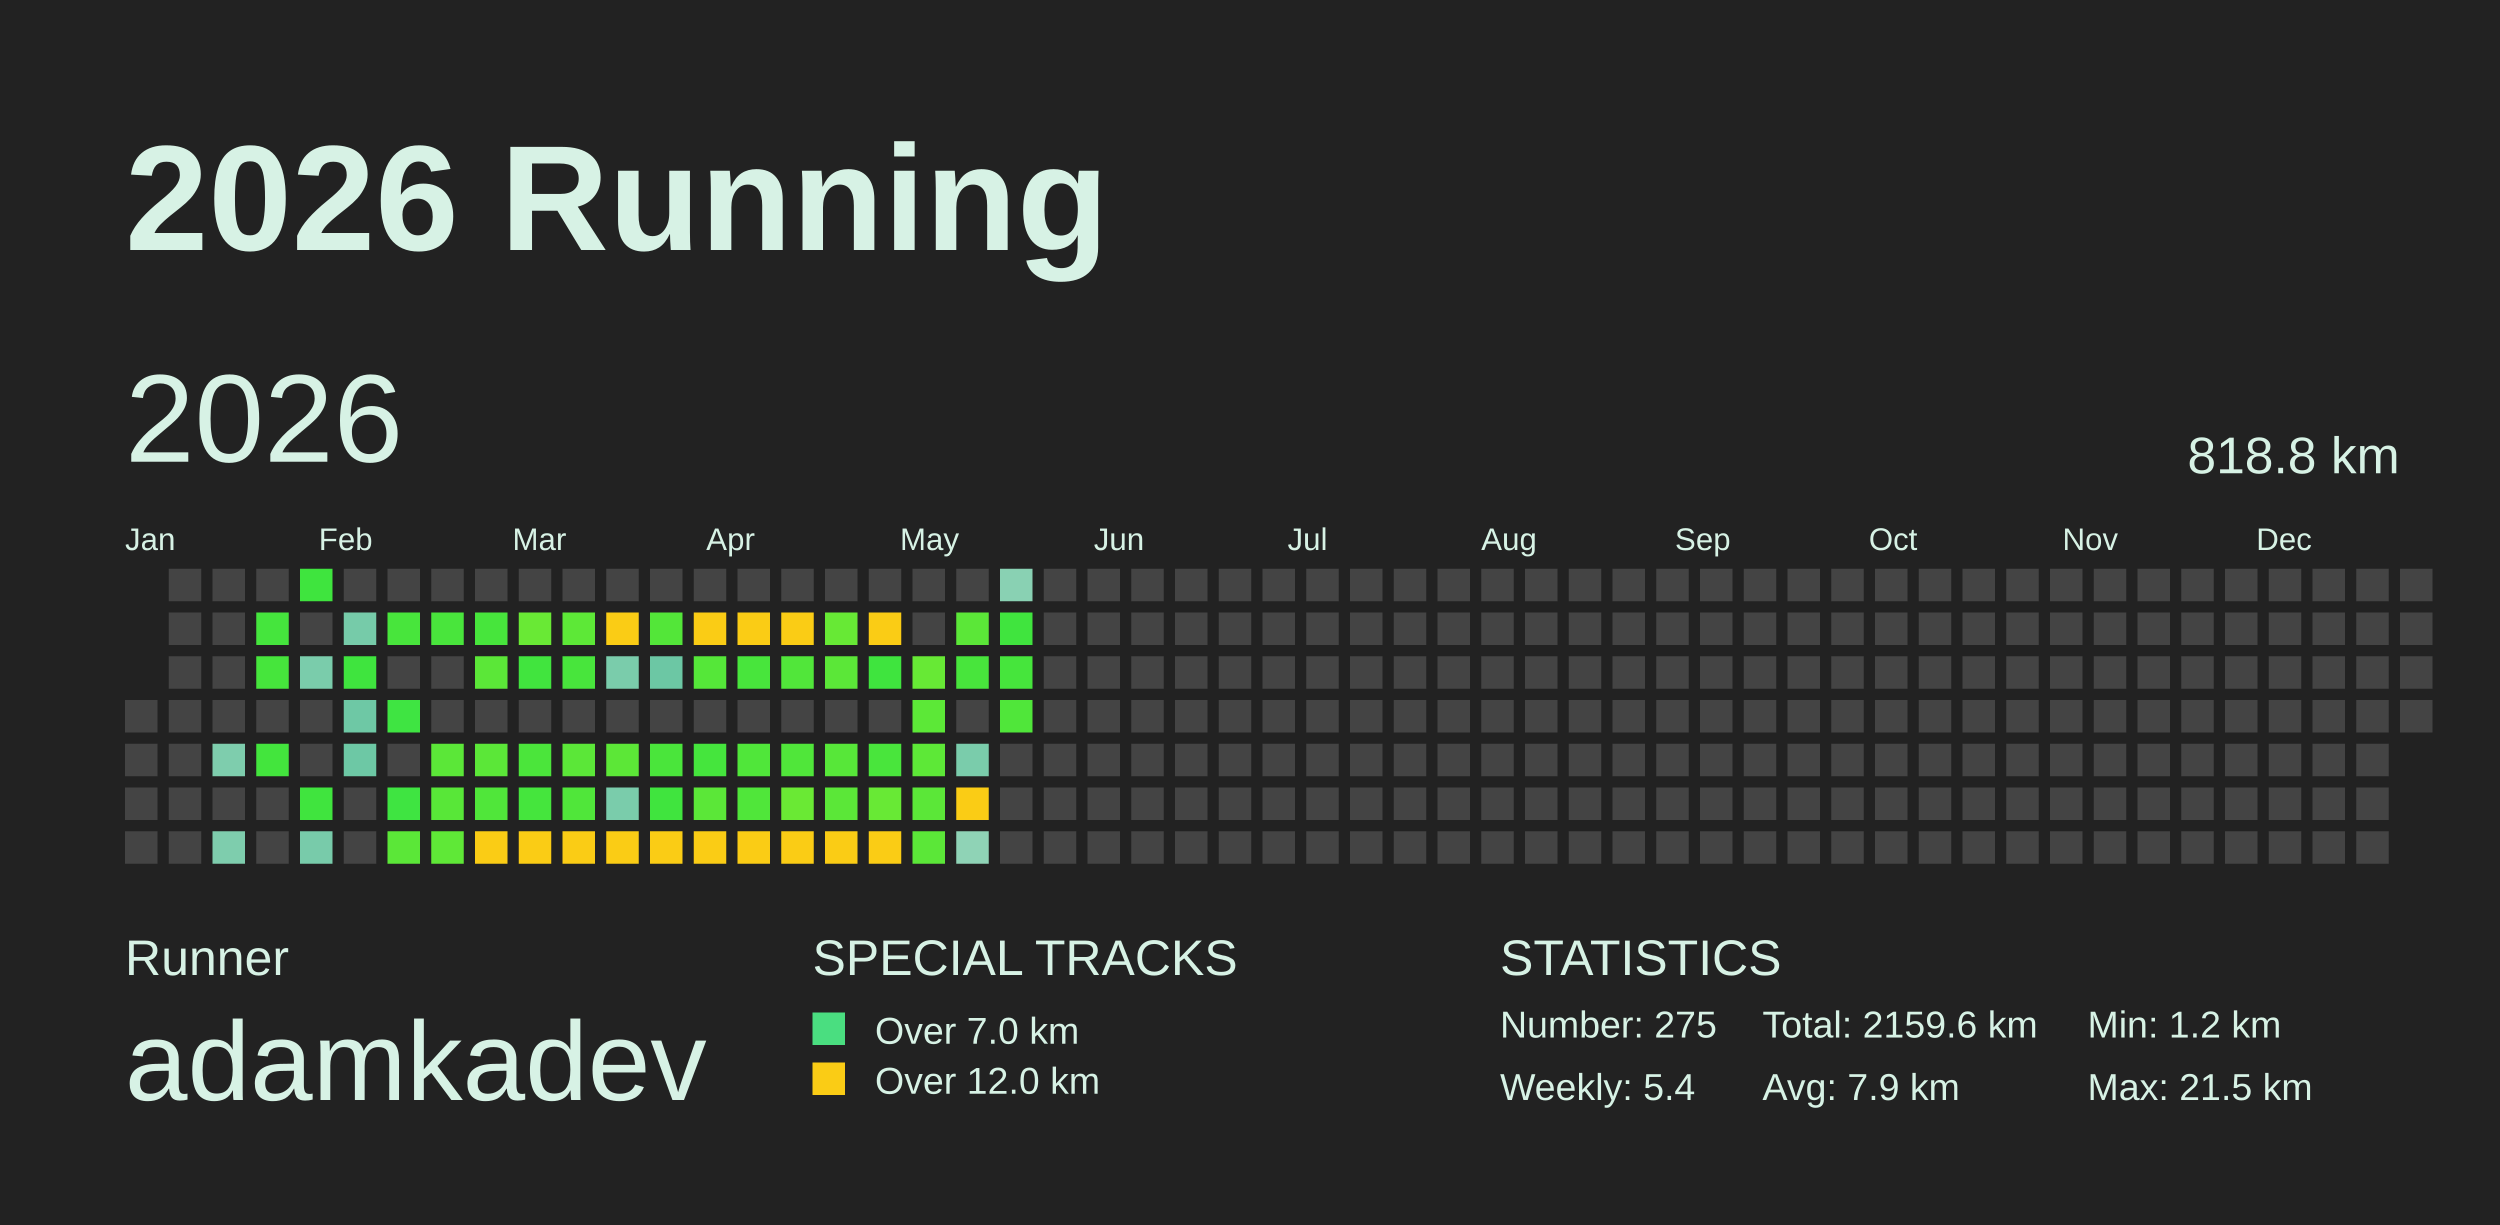
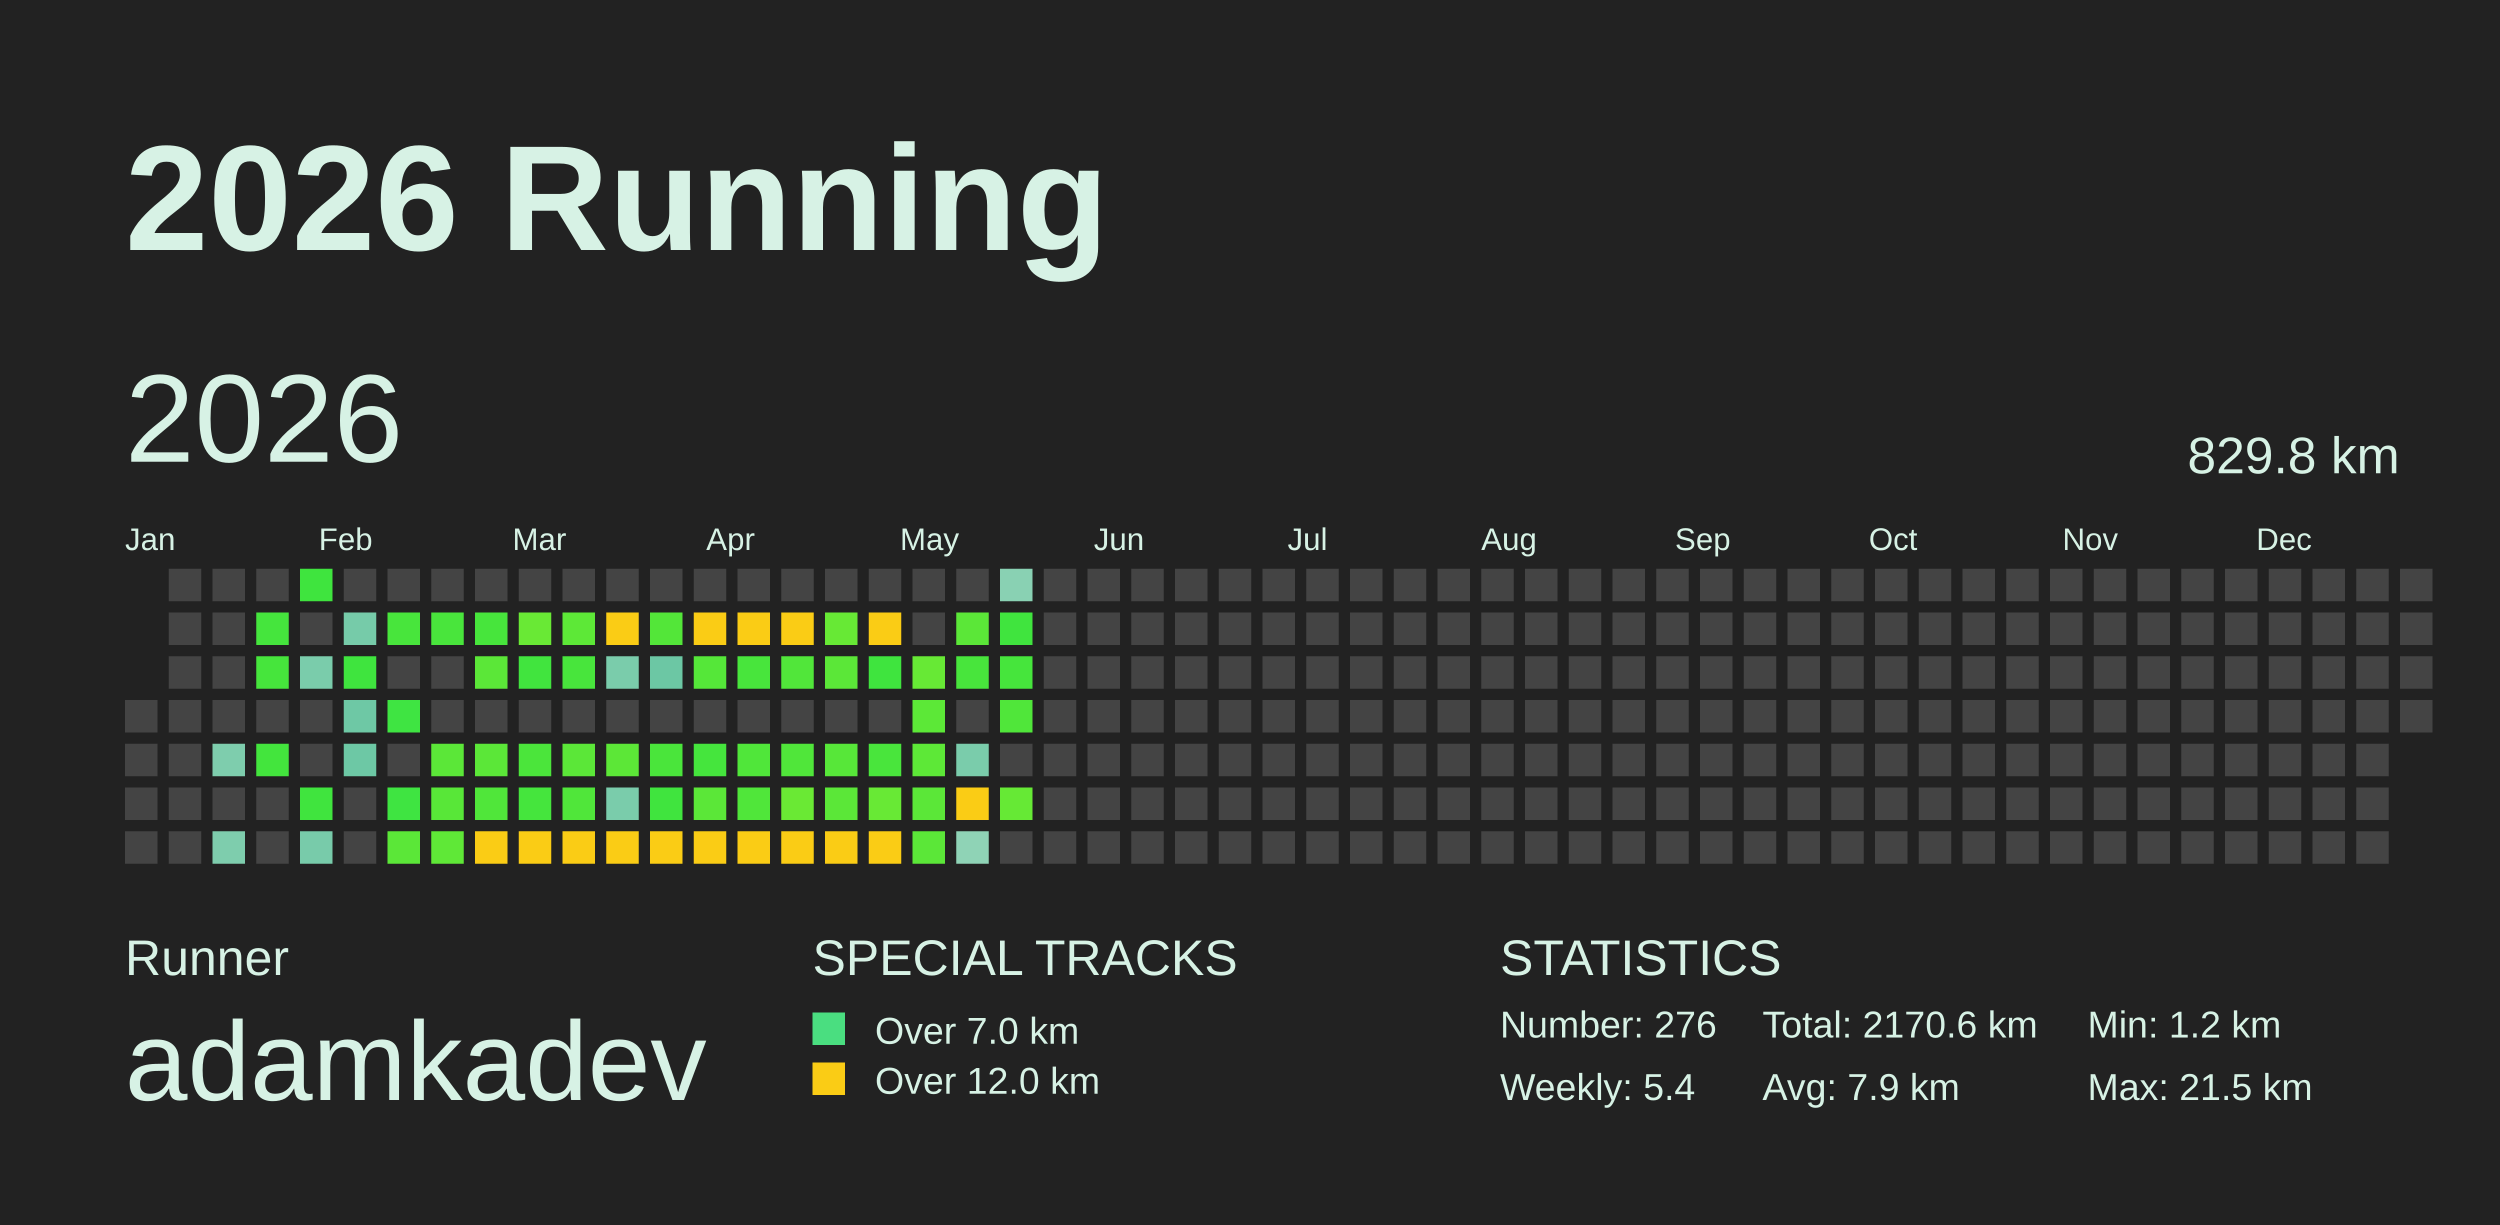
<svg xmlns="http://www.w3.org/2000/svg" baseProfile="full" height="98mm" version="1.1" viewBox="0,0,200,98" width="200mm">
  <defs>
    <pattern height="2" id="indoor-stripe" patternUnits="userSpaceOnUse" width="2">
      <line stroke="white" stroke-opacity="0.45" stroke-width="0.5" x1="0" x2="2" y1="2" y2="0" />
    </pattern>
  </defs>
  <rect fill="#222222" height="98" width="200" x="0" y="0" />
  <text fill="#D7F2E5" style="font-size:12px; font-family:Arial; font-weight:bold;" x="10" y="20">2026 Running</text>
  <text fill="#D7F2E5" style="font-size:4px; font-family:Arial" x="10" y="78">Runner</text>
  <text fill="#D7F2E5" style="font-size:9px; font-family:Arial" x="10" y="88">adamkadev</text>
  <text fill="#D7F2E5" style="font-size:4px; font-family:Arial" x="65" y="78">SPECIAL TRACKS</text>
  <rect fill="#4ADE80" height="2.6" width="2.6" x="65" y="81" />
  <text fill="#D7F2E5" style="font-size:3px; font-family:Arial" x="70" y="83.5">Over 7.0 km</text>
  <rect fill="#FACC15" height="2.6" width="2.6" x="65" y="85" />
  <text fill="#D7F2E5" style="font-size:3px; font-family:Arial" x="70" y="87.5">Over 12.0 km</text>
  <text fill="#D7F2E5" style="font-size:4px; font-family:Arial" x="120" y="78">STATISTICS</text>
-   <text fill="#D7F2E5" style="font-size:3px; font-family:Arial" x="120" y="83">Number: 275</text>
+   <text fill="#D7F2E5" style="font-size:3px; font-family:Arial" x="120" y="83">Number: 276</text>
  <text fill="#D7F2E5" style="font-size:3px; font-family:Arial" x="120" y="88">Weekly: 5.4</text>
-   <text fill="#D7F2E5" style="font-size:3px; font-family:Arial" x="141" y="83">Total: 2159.6 km</text>
+   <text fill="#D7F2E5" style="font-size:3px; font-family:Arial" x="141" y="83">Total: 2170.6 km</text>
  <text fill="#D7F2E5" style="font-size:3px; font-family:Arial" x="141" y="88">Avg: 7.9 km</text>
  <text fill="#D7F2E5" style="font-size:3px; font-family:Arial" x="167" y="83">Min: 1.2 km</text>
  <text fill="#D7F2E5" style="font-size:3px; font-family:Arial" x="167" y="88">Max: 21.5 km</text>
  <text dominant-baseline="hanging" fill="#D7F2E5" style="font-size:10.0px; font-family:Arial;" x="10" y="30">2026</text>
-   <text dominant-baseline="hanging" fill="#D7F2E5" style="font-size:4.125px; font-family:Arial;" x="175" y="35">818.8 km</text>
+   <text dominant-baseline="hanging" fill="#D7F2E5" style="font-size:4.125px; font-family:Arial;" x="175" y="35">829.8 km</text>
  <text fill="#D7F2E5" style="font-size:2.5px; font-family:Arial" x="10.0" y="44">Jan</text>
  <text fill="#D7F2E5" style="font-size:2.5px; font-family:Arial" x="25.5" y="44">Feb</text>
  <text fill="#D7F2E5" style="font-size:2.5px; font-family:Arial" x="41.0" y="44">Mar</text>
  <text fill="#D7F2E5" style="font-size:2.5px; font-family:Arial" x="56.5" y="44">Apr</text>
  <text fill="#D7F2E5" style="font-size:2.5px; font-family:Arial" x="72.0" y="44">May</text>
  <text fill="#D7F2E5" style="font-size:2.5px; font-family:Arial" x="87.5" y="44">Jun</text>
  <text fill="#D7F2E5" style="font-size:2.5px; font-family:Arial" x="103.0" y="44">Jul</text>
  <text fill="#D7F2E5" style="font-size:2.5px; font-family:Arial" x="118.5" y="44">Aug</text>
  <text fill="#D7F2E5" style="font-size:2.5px; font-family:Arial" x="134.0" y="44">Sep</text>
  <text fill="#D7F2E5" style="font-size:2.5px; font-family:Arial" x="149.5" y="44">Oct</text>
  <text fill="#D7F2E5" style="font-size:2.5px; font-family:Arial" x="165.0" y="44">Nov</text>
  <text fill="#D7F2E5" style="font-size:2.5px; font-family:Arial" x="180.5" y="44">Dec</text>
  <rect fill="#444444" height="2.6" width="2.6" x="10.0" y="56.0" />
  <rect fill="#444444" height="2.6" width="2.6" x="10.0" y="59.5" />
  <rect fill="#444444" height="2.6" width="2.6" x="10.0" y="63.0" />
  <rect fill="#444444" height="2.6" width="2.6" x="10.0" y="66.5" />
  <rect fill="#444444" height="2.6" width="2.6" x="13.5" y="45.5" />
  <rect fill="#444444" height="2.6" width="2.6" x="13.5" y="49.0" />
  <rect fill="#444444" height="2.6" width="2.6" x="13.5" y="52.5" />
  <rect fill="#444444" height="2.6" width="2.6" x="13.5" y="56.0" />
  <rect fill="#444444" height="2.6" width="2.6" x="13.5" y="59.5" />
  <rect fill="#444444" height="2.6" width="2.6" x="13.5" y="63.0" />
  <rect fill="#444444" height="2.6" width="2.6" x="13.5" y="66.5" />
  <rect fill="#444444" height="2.6" width="2.6" x="17.0" y="45.5" />
  <rect fill="#444444" height="2.6" width="2.6" x="17.0" y="49.0" />
  <rect fill="#444444" height="2.6" width="2.6" x="17.0" y="52.5" />
  <rect fill="#444444" height="2.6" width="2.6" x="17.0" y="56.0" />
  <rect fill="#7ecdad" height="2.6" width="2.6" x="17.0" y="59.5" />
  <rect fill="#444444" height="2.6" width="2.6" x="17.0" y="63.0" />
  <rect fill="#7ecdad" height="2.6" width="2.6" x="17.0" y="66.5" />
  <rect fill="#444444" height="2.6" width="2.6" x="20.5" y="45.5" />
  <rect fill="#45e53d" height="2.6" width="2.6" x="20.5" y="49.0" />
  <rect fill="#46e53c" height="2.6" width="2.6" x="20.5" y="52.5" />
  <rect fill="#444444" height="2.6" width="2.6" x="20.5" y="56.0" />
  <rect fill="#43e53d" height="2.6" width="2.6" x="20.5" y="59.5" />
  <rect fill="#444444" height="2.6" width="2.6" x="20.5" y="63.0" />
  <rect fill="#444444" height="2.6" width="2.6" x="20.5" y="66.5" />
  <rect fill="#3fe43e" height="2.6" width="2.6" x="24.0" y="45.5" />
  <rect fill="#444444" height="2.6" width="2.6" x="24.0" y="49.0" />
  <rect fill="#7accab" height="2.6" width="2.6" x="24.0" y="52.5" />
  <rect fill="#444444" height="2.6" width="2.6" x="24.0" y="56.0" />
  <rect fill="#444444" height="2.6" width="2.6" x="24.0" y="59.5" />
  <rect fill="#40e43e" height="2.6" width="2.6" x="24.0" y="63.0" />
  <rect fill="#78cbaa" height="2.6" width="2.6" x="24.0" y="66.5" />
  <rect fill="#444444" height="2.6" width="2.6" x="27.5" y="45.5" />
  <rect fill="#76cba9" height="2.6" width="2.6" x="27.5" y="49.0" />
  <rect fill="#3fe43e" height="2.6" width="2.6" x="27.5" y="52.5" />
  <rect fill="#6ec8a5" height="2.6" width="2.6" x="27.5" y="56.0" />
  <rect fill="#6dc8a5" height="2.6" width="2.6" x="27.5" y="59.5" />
  <rect fill="#444444" height="2.6" width="2.6" x="27.5" y="63.0" />
  <rect fill="#444444" height="2.6" width="2.6" x="27.5" y="66.5" />
  <rect fill="#444444" height="2.6" width="2.6" x="31.0" y="45.5" />
  <rect fill="#48e53c" height="2.6" width="2.6" x="31.0" y="49.0" />
  <rect fill="#444444" height="2.6" width="2.6" x="31.0" y="52.5" />
  <rect fill="#3fe442" height="2.6" width="2.6" x="31.0" y="56.0" />
  <rect fill="#444444" height="2.6" width="2.6" x="31.0" y="59.5" />
  <rect fill="#3fe441" height="2.6" width="2.6" x="31.0" y="63.0" />
  <rect fill="#5be738" height="2.6" width="2.6" x="31.0" y="66.5" />
  <rect fill="#444444" height="2.6" width="2.6" x="34.5" y="45.5" />
  <rect fill="#49e53c" height="2.6" width="2.6" x="34.5" y="49.0" />
  <rect fill="#444444" height="2.6" width="2.6" x="34.5" y="52.5" />
  <rect fill="#444444" height="2.6" width="2.6" x="34.5" y="56.0" />
  <rect fill="#5be738" height="2.6" width="2.6" x="34.5" y="59.5" />
  <rect fill="#58e738" height="2.6" width="2.6" x="34.5" y="63.0" />
  <rect fill="#5fe837" height="2.6" width="2.6" x="34.5" y="66.5" />
  <rect fill="#444444" height="2.6" width="2.6" x="38.0" y="45.5" />
  <rect fill="#47e53c" height="2.6" width="2.6" x="38.0" y="49.0" />
  <rect fill="#5be738" height="2.6" width="2.6" x="38.0" y="52.5" />
  <rect fill="#444444" height="2.6" width="2.6" x="38.0" y="56.0" />
  <rect fill="#5be738" height="2.6" width="2.6" x="38.0" y="59.5" />
  <rect fill="#50e63a" height="2.6" width="2.6" x="38.0" y="63.0" />
  <rect fill="#FACC15" height="2.6" width="2.6" x="38.0" y="66.5" />
  <rect fill="#444444" height="2.6" width="2.6" x="41.5" y="45.5" />
  <rect fill="#69e935" height="2.6" width="2.6" x="41.5" y="49.0" />
  <rect fill="#41e43e" height="2.6" width="2.6" x="41.5" y="52.5" />
  <rect fill="#444444" height="2.6" width="2.6" x="41.5" y="56.0" />
  <rect fill="#4be53b" height="2.6" width="2.6" x="41.5" y="59.5" />
  <rect fill="#45e53d" height="2.6" width="2.6" x="41.5" y="63.0" />
  <rect fill="#FACC15" height="2.6" width="2.6" x="41.5" y="66.5" />
  <rect fill="#444444" height="2.6" width="2.6" x="45.0" y="45.5" />
  <rect fill="#5de837" height="2.6" width="2.6" x="45.0" y="49.0" />
  <rect fill="#48e53c" height="2.6" width="2.6" x="45.0" y="52.5" />
  <rect fill="#444444" height="2.6" width="2.6" x="45.0" y="56.0" />
  <rect fill="#5be738" height="2.6" width="2.6" x="45.0" y="59.5" />
  <rect fill="#50e63a" height="2.6" width="2.6" x="45.0" y="63.0" />
  <rect fill="#FACC15" height="2.6" width="2.6" x="45.0" y="66.5" />
  <rect fill="#444444" height="2.6" width="2.6" x="48.5" y="45.5" />
  <rect fill="#FACC15" height="2.6" width="2.6" x="48.5" y="49.0" />
  <rect fill="#7accab" height="2.6" width="2.6" x="48.5" y="52.5" />
  <rect fill="#444444" height="2.6" width="2.6" x="48.5" y="56.0" />
  <rect fill="#5ce737" height="2.6" width="2.6" x="48.5" y="59.5" />
  <rect fill="#7accab" height="2.6" width="2.6" x="48.5" y="63.0" />
  <rect fill="#FACC15" height="2.6" width="2.6" x="48.5" y="66.5" />
  <rect fill="#444444" height="2.6" width="2.6" x="52.0" y="45.5" />
  <rect fill="#53e639" height="2.6" width="2.6" x="52.0" y="49.0" />
  <rect fill="#6cc7a4" height="2.6" width="2.6" x="52.0" y="52.5" />
  <rect fill="#444444" height="2.6" width="2.6" x="52.0" y="56.0" />
  <rect fill="#4ae53b" height="2.6" width="2.6" x="52.0" y="59.5" />
  <rect fill="#40e43e" height="2.6" width="2.6" x="52.0" y="63.0" />
  <rect fill="#FACC15" height="2.6" width="2.6" x="52.0" y="66.5" />
  <rect fill="#444444" height="2.6" width="2.6" x="55.5" y="45.5" />
  <rect fill="#FACC15" height="2.6" width="2.6" x="55.5" y="49.0" />
  <rect fill="#55e739" height="2.6" width="2.6" x="55.5" y="52.5" />
  <rect fill="#444444" height="2.6" width="2.6" x="55.5" y="56.0" />
  <rect fill="#45e53d" height="2.6" width="2.6" x="55.5" y="59.5" />
  <rect fill="#5be738" height="2.6" width="2.6" x="55.5" y="63.0" />
  <rect fill="#FACC15" height="2.6" width="2.6" x="55.5" y="66.5" />
  <rect fill="#444444" height="2.6" width="2.6" x="59.0" y="45.5" />
  <rect fill="#FACC15" height="2.6" width="2.6" x="59.0" y="49.0" />
  <rect fill="#48e53c" height="2.6" width="2.6" x="59.0" y="52.5" />
  <rect fill="#444444" height="2.6" width="2.6" x="59.0" y="56.0" />
  <rect fill="#50e63a" height="2.6" width="2.6" x="59.0" y="59.5" />
  <rect fill="#50e63a" height="2.6" width="2.6" x="59.0" y="63.0" />
  <rect fill="#FACC15" height="2.6" width="2.6" x="59.0" y="66.5" />
  <rect fill="#444444" height="2.6" width="2.6" x="62.5" y="45.5" />
  <rect fill="#FACC15" height="2.6" width="2.6" x="62.5" y="49.0" />
  <rect fill="#51e63a" height="2.6" width="2.6" x="62.5" y="52.5" />
  <rect fill="#444444" height="2.6" width="2.6" x="62.5" y="56.0" />
  <rect fill="#50e63a" height="2.6" width="2.6" x="62.5" y="59.5" />
  <rect fill="#6ae934" height="2.6" width="2.6" x="62.5" y="63.0" />
  <rect fill="#FACC15" height="2.6" width="2.6" x="62.5" y="66.5" />
  <rect fill="#444444" height="2.6" width="2.6" x="66.0" y="45.5" />
  <rect fill="#67e935" height="2.6" width="2.6" x="66.0" y="49.0" />
  <rect fill="#5be738" height="2.6" width="2.6" x="66.0" y="52.5" />
  <rect fill="#444444" height="2.6" width="2.6" x="66.0" y="56.0" />
  <rect fill="#57e739" height="2.6" width="2.6" x="66.0" y="59.5" />
  <rect fill="#5be738" height="2.6" width="2.6" x="66.0" y="63.0" />
  <rect fill="#FACC15" height="2.6" width="2.6" x="66.0" y="66.5" />
  <rect fill="#444444" height="2.6" width="2.6" x="69.5" y="45.5" />
  <rect fill="#FACC15" height="2.6" width="2.6" x="69.5" y="49.0" />
  <rect fill="#3fe43e" height="2.6" width="2.6" x="69.5" y="52.5" />
  <rect fill="#444444" height="2.6" width="2.6" x="69.5" y="56.0" />
  <rect fill="#49e53c" height="2.6" width="2.6" x="69.5" y="59.5" />
  <rect fill="#68e935" height="2.6" width="2.6" x="69.5" y="63.0" />
  <rect fill="#FACC15" height="2.6" width="2.6" x="69.5" y="66.5" />
  <rect fill="#444444" height="2.6" width="2.6" x="73.0" y="45.5" />
  <rect fill="#444444" height="2.6" width="2.6" x="73.0" y="49.0" />
  <rect fill="#67e935" height="2.6" width="2.6" x="73.0" y="52.5" />
  <rect fill="#5ce837" height="2.6" width="2.6" x="73.0" y="56.0" />
  <rect fill="#5de837" height="2.6" width="2.6" x="73.0" y="59.5" />
  <rect fill="#5be738" height="2.6" width="2.6" x="73.0" y="63.0" />
  <rect fill="#5be738" height="2.6" width="2.6" x="73.0" y="66.5" />
  <rect fill="#444444" height="2.6" width="2.6" x="76.5" y="45.5" />
  <rect fill="#5be738" height="2.6" width="2.6" x="76.5" y="49.0" />
  <rect fill="#48e53c" height="2.6" width="2.6" x="76.5" y="52.5" />
  <rect fill="#444444" height="2.6" width="2.6" x="76.5" y="56.0" />
  <rect fill="#7accab" height="2.6" width="2.6" x="76.5" y="59.5" />
  <rect fill="#FACC15" height="2.6" width="2.6" x="76.5" y="63.0" />
  <rect fill="#8fd3b6" height="2.6" width="2.6" x="76.5" y="66.5" />
  <rect fill="#89d1b3" height="2.6" width="2.6" x="80.0" y="45.5" />
  <rect fill="#40e43e" height="2.6" width="2.6" x="80.0" y="49.0" />
  <rect fill="#46e53c" height="2.6" width="2.6" x="80.0" y="52.5" />
  <rect fill="#50e63a" height="2.6" width="2.6" x="80.0" y="56.0" />
  <rect fill="#444444" height="2.6" width="2.6" x="80.0" y="59.5" />
-   <rect fill="#444444" height="2.6" width="2.6" x="80.0" y="63.0" />
+   <rect fill="#66e935" height="2.6" width="2.6" x="80.0" y="63.0" />
  <rect fill="#444444" height="2.6" width="2.6" x="80.0" y="66.5" />
  <rect fill="#444444" height="2.6" width="2.6" x="83.5" y="45.5" />
  <rect fill="#444444" height="2.6" width="2.6" x="83.5" y="49.0" />
  <rect fill="#444444" height="2.6" width="2.6" x="83.5" y="52.5" />
  <rect fill="#444444" height="2.6" width="2.6" x="83.5" y="56.0" />
  <rect fill="#444444" height="2.6" width="2.6" x="83.5" y="59.5" />
  <rect fill="#444444" height="2.6" width="2.6" x="83.5" y="63.0" />
  <rect fill="#444444" height="2.6" width="2.6" x="83.5" y="66.5" />
  <rect fill="#444444" height="2.6" width="2.6" x="87.0" y="45.5" />
  <rect fill="#444444" height="2.6" width="2.6" x="87.0" y="49.0" />
  <rect fill="#444444" height="2.6" width="2.6" x="87.0" y="52.5" />
  <rect fill="#444444" height="2.6" width="2.6" x="87.0" y="56.0" />
  <rect fill="#444444" height="2.6" width="2.6" x="87.0" y="59.5" />
  <rect fill="#444444" height="2.6" width="2.6" x="87.0" y="63.0" />
  <rect fill="#444444" height="2.6" width="2.6" x="87.0" y="66.5" />
  <rect fill="#444444" height="2.6" width="2.6" x="90.5" y="45.5" />
  <rect fill="#444444" height="2.6" width="2.6" x="90.5" y="49.0" />
  <rect fill="#444444" height="2.6" width="2.6" x="90.5" y="52.5" />
  <rect fill="#444444" height="2.6" width="2.6" x="90.5" y="56.0" />
  <rect fill="#444444" height="2.6" width="2.6" x="90.5" y="59.5" />
  <rect fill="#444444" height="2.6" width="2.6" x="90.5" y="63.0" />
  <rect fill="#444444" height="2.6" width="2.6" x="90.5" y="66.5" />
  <rect fill="#444444" height="2.6" width="2.6" x="94.0" y="45.5" />
  <rect fill="#444444" height="2.6" width="2.6" x="94.0" y="49.0" />
  <rect fill="#444444" height="2.6" width="2.6" x="94.0" y="52.5" />
  <rect fill="#444444" height="2.6" width="2.6" x="94.0" y="56.0" />
  <rect fill="#444444" height="2.6" width="2.6" x="94.0" y="59.5" />
  <rect fill="#444444" height="2.6" width="2.6" x="94.0" y="63.0" />
  <rect fill="#444444" height="2.6" width="2.6" x="94.0" y="66.5" />
  <rect fill="#444444" height="2.6" width="2.6" x="97.5" y="45.5" />
  <rect fill="#444444" height="2.6" width="2.6" x="97.5" y="49.0" />
  <rect fill="#444444" height="2.6" width="2.6" x="97.5" y="52.5" />
  <rect fill="#444444" height="2.6" width="2.6" x="97.5" y="56.0" />
  <rect fill="#444444" height="2.6" width="2.6" x="97.5" y="59.5" />
  <rect fill="#444444" height="2.6" width="2.6" x="97.5" y="63.0" />
  <rect fill="#444444" height="2.6" width="2.6" x="97.5" y="66.5" />
  <rect fill="#444444" height="2.6" width="2.6" x="101.0" y="45.5" />
  <rect fill="#444444" height="2.6" width="2.6" x="101.0" y="49.0" />
  <rect fill="#444444" height="2.6" width="2.6" x="101.0" y="52.5" />
  <rect fill="#444444" height="2.6" width="2.6" x="101.0" y="56.0" />
  <rect fill="#444444" height="2.6" width="2.6" x="101.0" y="59.5" />
  <rect fill="#444444" height="2.6" width="2.6" x="101.0" y="63.0" />
  <rect fill="#444444" height="2.6" width="2.6" x="101.0" y="66.5" />
  <rect fill="#444444" height="2.6" width="2.6" x="104.5" y="45.5" />
  <rect fill="#444444" height="2.6" width="2.6" x="104.5" y="49.0" />
  <rect fill="#444444" height="2.6" width="2.6" x="104.5" y="52.5" />
  <rect fill="#444444" height="2.6" width="2.6" x="104.5" y="56.0" />
  <rect fill="#444444" height="2.6" width="2.6" x="104.5" y="59.5" />
  <rect fill="#444444" height="2.6" width="2.6" x="104.5" y="63.0" />
  <rect fill="#444444" height="2.6" width="2.6" x="104.5" y="66.5" />
  <rect fill="#444444" height="2.6" width="2.6" x="108.0" y="45.5" />
  <rect fill="#444444" height="2.6" width="2.6" x="108.0" y="49.0" />
  <rect fill="#444444" height="2.6" width="2.6" x="108.0" y="52.5" />
  <rect fill="#444444" height="2.6" width="2.6" x="108.0" y="56.0" />
  <rect fill="#444444" height="2.6" width="2.6" x="108.0" y="59.5" />
  <rect fill="#444444" height="2.6" width="2.6" x="108.0" y="63.0" />
  <rect fill="#444444" height="2.6" width="2.6" x="108.0" y="66.5" />
  <rect fill="#444444" height="2.6" width="2.6" x="111.5" y="45.5" />
  <rect fill="#444444" height="2.6" width="2.6" x="111.5" y="49.0" />
  <rect fill="#444444" height="2.6" width="2.6" x="111.5" y="52.5" />
  <rect fill="#444444" height="2.6" width="2.6" x="111.5" y="56.0" />
  <rect fill="#444444" height="2.6" width="2.6" x="111.5" y="59.5" />
  <rect fill="#444444" height="2.6" width="2.6" x="111.5" y="63.0" />
  <rect fill="#444444" height="2.6" width="2.6" x="111.5" y="66.5" />
  <rect fill="#444444" height="2.6" width="2.6" x="115.0" y="45.5" />
  <rect fill="#444444" height="2.6" width="2.6" x="115.0" y="49.0" />
  <rect fill="#444444" height="2.6" width="2.6" x="115.0" y="52.5" />
  <rect fill="#444444" height="2.6" width="2.6" x="115.0" y="56.0" />
  <rect fill="#444444" height="2.6" width="2.6" x="115.0" y="59.5" />
  <rect fill="#444444" height="2.6" width="2.6" x="115.0" y="63.0" />
  <rect fill="#444444" height="2.6" width="2.6" x="115.0" y="66.5" />
  <rect fill="#444444" height="2.6" width="2.6" x="118.5" y="45.5" />
  <rect fill="#444444" height="2.6" width="2.6" x="118.5" y="49.0" />
  <rect fill="#444444" height="2.6" width="2.6" x="118.5" y="52.5" />
  <rect fill="#444444" height="2.6" width="2.6" x="118.5" y="56.0" />
  <rect fill="#444444" height="2.6" width="2.6" x="118.5" y="59.5" />
  <rect fill="#444444" height="2.6" width="2.6" x="118.5" y="63.0" />
  <rect fill="#444444" height="2.6" width="2.6" x="118.5" y="66.5" />
  <rect fill="#444444" height="2.6" width="2.6" x="122.0" y="45.5" />
  <rect fill="#444444" height="2.6" width="2.6" x="122.0" y="49.0" />
  <rect fill="#444444" height="2.6" width="2.6" x="122.0" y="52.5" />
  <rect fill="#444444" height="2.6" width="2.6" x="122.0" y="56.0" />
  <rect fill="#444444" height="2.6" width="2.6" x="122.0" y="59.5" />
  <rect fill="#444444" height="2.6" width="2.6" x="122.0" y="63.0" />
  <rect fill="#444444" height="2.6" width="2.6" x="122.0" y="66.5" />
  <rect fill="#444444" height="2.6" width="2.6" x="125.5" y="45.5" />
  <rect fill="#444444" height="2.6" width="2.6" x="125.5" y="49.0" />
  <rect fill="#444444" height="2.6" width="2.6" x="125.5" y="52.5" />
  <rect fill="#444444" height="2.6" width="2.6" x="125.5" y="56.0" />
  <rect fill="#444444" height="2.6" width="2.6" x="125.5" y="59.5" />
  <rect fill="#444444" height="2.6" width="2.6" x="125.5" y="63.0" />
  <rect fill="#444444" height="2.6" width="2.6" x="125.5" y="66.5" />
  <rect fill="#444444" height="2.6" width="2.6" x="129.0" y="45.5" />
  <rect fill="#444444" height="2.6" width="2.6" x="129.0" y="49.0" />
  <rect fill="#444444" height="2.6" width="2.6" x="129.0" y="52.5" />
  <rect fill="#444444" height="2.6" width="2.6" x="129.0" y="56.0" />
  <rect fill="#444444" height="2.6" width="2.6" x="129.0" y="59.5" />
  <rect fill="#444444" height="2.6" width="2.6" x="129.0" y="63.0" />
  <rect fill="#444444" height="2.6" width="2.6" x="129.0" y="66.5" />
  <rect fill="#444444" height="2.6" width="2.6" x="132.5" y="45.5" />
  <rect fill="#444444" height="2.6" width="2.6" x="132.5" y="49.0" />
  <rect fill="#444444" height="2.6" width="2.6" x="132.5" y="52.5" />
  <rect fill="#444444" height="2.6" width="2.6" x="132.5" y="56.0" />
  <rect fill="#444444" height="2.6" width="2.6" x="132.5" y="59.5" />
  <rect fill="#444444" height="2.6" width="2.6" x="132.5" y="63.0" />
  <rect fill="#444444" height="2.6" width="2.6" x="132.5" y="66.5" />
  <rect fill="#444444" height="2.6" width="2.6" x="136.0" y="45.5" />
  <rect fill="#444444" height="2.6" width="2.6" x="136.0" y="49.0" />
  <rect fill="#444444" height="2.6" width="2.6" x="136.0" y="52.5" />
  <rect fill="#444444" height="2.6" width="2.6" x="136.0" y="56.0" />
  <rect fill="#444444" height="2.6" width="2.6" x="136.0" y="59.5" />
  <rect fill="#444444" height="2.6" width="2.6" x="136.0" y="63.0" />
  <rect fill="#444444" height="2.6" width="2.6" x="136.0" y="66.5" />
  <rect fill="#444444" height="2.6" width="2.6" x="139.5" y="45.5" />
  <rect fill="#444444" height="2.6" width="2.6" x="139.5" y="49.0" />
  <rect fill="#444444" height="2.6" width="2.6" x="139.5" y="52.5" />
  <rect fill="#444444" height="2.6" width="2.6" x="139.5" y="56.0" />
  <rect fill="#444444" height="2.6" width="2.6" x="139.5" y="59.5" />
  <rect fill="#444444" height="2.6" width="2.6" x="139.5" y="63.0" />
  <rect fill="#444444" height="2.6" width="2.6" x="139.5" y="66.5" />
  <rect fill="#444444" height="2.6" width="2.6" x="143.0" y="45.5" />
  <rect fill="#444444" height="2.6" width="2.6" x="143.0" y="49.0" />
  <rect fill="#444444" height="2.6" width="2.6" x="143.0" y="52.5" />
  <rect fill="#444444" height="2.6" width="2.6" x="143.0" y="56.0" />
  <rect fill="#444444" height="2.6" width="2.6" x="143.0" y="59.5" />
  <rect fill="#444444" height="2.6" width="2.6" x="143.0" y="63.0" />
  <rect fill="#444444" height="2.6" width="2.6" x="143.0" y="66.5" />
  <rect fill="#444444" height="2.6" width="2.6" x="146.5" y="45.5" />
  <rect fill="#444444" height="2.6" width="2.6" x="146.5" y="49.0" />
  <rect fill="#444444" height="2.6" width="2.6" x="146.5" y="52.5" />
  <rect fill="#444444" height="2.6" width="2.6" x="146.5" y="56.0" />
  <rect fill="#444444" height="2.6" width="2.6" x="146.5" y="59.5" />
  <rect fill="#444444" height="2.6" width="2.6" x="146.5" y="63.0" />
  <rect fill="#444444" height="2.6" width="2.6" x="146.5" y="66.5" />
  <rect fill="#444444" height="2.6" width="2.6" x="150.0" y="45.5" />
  <rect fill="#444444" height="2.6" width="2.6" x="150.0" y="49.0" />
  <rect fill="#444444" height="2.6" width="2.6" x="150.0" y="52.5" />
  <rect fill="#444444" height="2.6" width="2.6" x="150.0" y="56.0" />
  <rect fill="#444444" height="2.6" width="2.6" x="150.0" y="59.5" />
  <rect fill="#444444" height="2.6" width="2.6" x="150.0" y="63.0" />
  <rect fill="#444444" height="2.6" width="2.6" x="150.0" y="66.5" />
  <rect fill="#444444" height="2.6" width="2.6" x="153.5" y="45.5" />
  <rect fill="#444444" height="2.6" width="2.6" x="153.5" y="49.0" />
  <rect fill="#444444" height="2.6" width="2.6" x="153.5" y="52.5" />
  <rect fill="#444444" height="2.6" width="2.6" x="153.5" y="56.0" />
  <rect fill="#444444" height="2.6" width="2.6" x="153.5" y="59.5" />
  <rect fill="#444444" height="2.6" width="2.6" x="153.5" y="63.0" />
  <rect fill="#444444" height="2.6" width="2.6" x="153.5" y="66.5" />
  <rect fill="#444444" height="2.6" width="2.6" x="157.0" y="45.5" />
  <rect fill="#444444" height="2.6" width="2.6" x="157.0" y="49.0" />
  <rect fill="#444444" height="2.6" width="2.6" x="157.0" y="52.5" />
  <rect fill="#444444" height="2.6" width="2.6" x="157.0" y="56.0" />
  <rect fill="#444444" height="2.6" width="2.6" x="157.0" y="59.5" />
  <rect fill="#444444" height="2.6" width="2.6" x="157.0" y="63.0" />
  <rect fill="#444444" height="2.6" width="2.6" x="157.0" y="66.5" />
  <rect fill="#444444" height="2.6" width="2.6" x="160.5" y="45.5" />
  <rect fill="#444444" height="2.6" width="2.6" x="160.5" y="49.0" />
  <rect fill="#444444" height="2.6" width="2.6" x="160.5" y="52.5" />
  <rect fill="#444444" height="2.6" width="2.6" x="160.5" y="56.0" />
  <rect fill="#444444" height="2.6" width="2.6" x="160.5" y="59.5" />
  <rect fill="#444444" height="2.6" width="2.6" x="160.5" y="63.0" />
  <rect fill="#444444" height="2.6" width="2.6" x="160.5" y="66.5" />
  <rect fill="#444444" height="2.6" width="2.6" x="164.0" y="45.5" />
  <rect fill="#444444" height="2.6" width="2.6" x="164.0" y="49.0" />
  <rect fill="#444444" height="2.6" width="2.6" x="164.0" y="52.5" />
  <rect fill="#444444" height="2.6" width="2.6" x="164.0" y="56.0" />
  <rect fill="#444444" height="2.6" width="2.6" x="164.0" y="59.5" />
  <rect fill="#444444" height="2.6" width="2.6" x="164.0" y="63.0" />
  <rect fill="#444444" height="2.6" width="2.6" x="164.0" y="66.5" />
  <rect fill="#444444" height="2.6" width="2.6" x="167.5" y="45.5" />
  <rect fill="#444444" height="2.6" width="2.6" x="167.5" y="49.0" />
  <rect fill="#444444" height="2.6" width="2.6" x="167.5" y="52.5" />
  <rect fill="#444444" height="2.6" width="2.6" x="167.5" y="56.0" />
  <rect fill="#444444" height="2.6" width="2.6" x="167.5" y="59.5" />
  <rect fill="#444444" height="2.6" width="2.6" x="167.5" y="63.0" />
  <rect fill="#444444" height="2.6" width="2.6" x="167.5" y="66.5" />
  <rect fill="#444444" height="2.6" width="2.6" x="171.0" y="45.5" />
  <rect fill="#444444" height="2.6" width="2.6" x="171.0" y="49.0" />
  <rect fill="#444444" height="2.6" width="2.6" x="171.0" y="52.5" />
  <rect fill="#444444" height="2.6" width="2.6" x="171.0" y="56.0" />
  <rect fill="#444444" height="2.6" width="2.6" x="171.0" y="59.5" />
  <rect fill="#444444" height="2.6" width="2.6" x="171.0" y="63.0" />
  <rect fill="#444444" height="2.6" width="2.6" x="171.0" y="66.5" />
  <rect fill="#444444" height="2.6" width="2.6" x="174.5" y="45.5" />
  <rect fill="#444444" height="2.6" width="2.6" x="174.5" y="49.0" />
  <rect fill="#444444" height="2.6" width="2.6" x="174.5" y="52.5" />
  <rect fill="#444444" height="2.6" width="2.6" x="174.5" y="56.0" />
  <rect fill="#444444" height="2.6" width="2.6" x="174.5" y="59.5" />
  <rect fill="#444444" height="2.6" width="2.6" x="174.5" y="63.0" />
  <rect fill="#444444" height="2.6" width="2.6" x="174.5" y="66.5" />
  <rect fill="#444444" height="2.6" width="2.6" x="178.0" y="45.5" />
  <rect fill="#444444" height="2.6" width="2.6" x="178.0" y="49.0" />
  <rect fill="#444444" height="2.6" width="2.6" x="178.0" y="52.5" />
  <rect fill="#444444" height="2.6" width="2.6" x="178.0" y="56.0" />
  <rect fill="#444444" height="2.6" width="2.6" x="178.0" y="59.5" />
  <rect fill="#444444" height="2.6" width="2.6" x="178.0" y="63.0" />
  <rect fill="#444444" height="2.6" width="2.6" x="178.0" y="66.5" />
  <rect fill="#444444" height="2.6" width="2.6" x="181.5" y="45.5" />
  <rect fill="#444444" height="2.6" width="2.6" x="181.5" y="49.0" />
  <rect fill="#444444" height="2.6" width="2.6" x="181.5" y="52.5" />
  <rect fill="#444444" height="2.6" width="2.6" x="181.5" y="56.0" />
  <rect fill="#444444" height="2.6" width="2.6" x="181.5" y="59.5" />
  <rect fill="#444444" height="2.6" width="2.6" x="181.5" y="63.0" />
  <rect fill="#444444" height="2.6" width="2.6" x="181.5" y="66.5" />
  <rect fill="#444444" height="2.6" width="2.6" x="185.0" y="45.5" />
  <rect fill="#444444" height="2.6" width="2.6" x="185.0" y="49.0" />
  <rect fill="#444444" height="2.6" width="2.6" x="185.0" y="52.5" />
  <rect fill="#444444" height="2.6" width="2.6" x="185.0" y="56.0" />
  <rect fill="#444444" height="2.6" width="2.6" x="185.0" y="59.5" />
  <rect fill="#444444" height="2.6" width="2.6" x="185.0" y="63.0" />
  <rect fill="#444444" height="2.6" width="2.6" x="185.0" y="66.5" />
  <rect fill="#444444" height="2.6" width="2.6" x="188.5" y="45.5" />
  <rect fill="#444444" height="2.6" width="2.6" x="188.5" y="49.0" />
  <rect fill="#444444" height="2.6" width="2.6" x="188.5" y="52.5" />
  <rect fill="#444444" height="2.6" width="2.6" x="188.5" y="56.0" />
  <rect fill="#444444" height="2.6" width="2.6" x="188.5" y="59.5" />
  <rect fill="#444444" height="2.6" width="2.6" x="188.5" y="63.0" />
  <rect fill="#444444" height="2.6" width="2.6" x="188.5" y="66.5" />
  <rect fill="#444444" height="2.6" width="2.6" x="192.0" y="45.5" />
  <rect fill="#444444" height="2.6" width="2.6" x="192.0" y="49.0" />
  <rect fill="#444444" height="2.6" width="2.6" x="192.0" y="52.5" />
  <rect fill="#444444" height="2.6" width="2.6" x="192.0" y="56.0" />
</svg>
